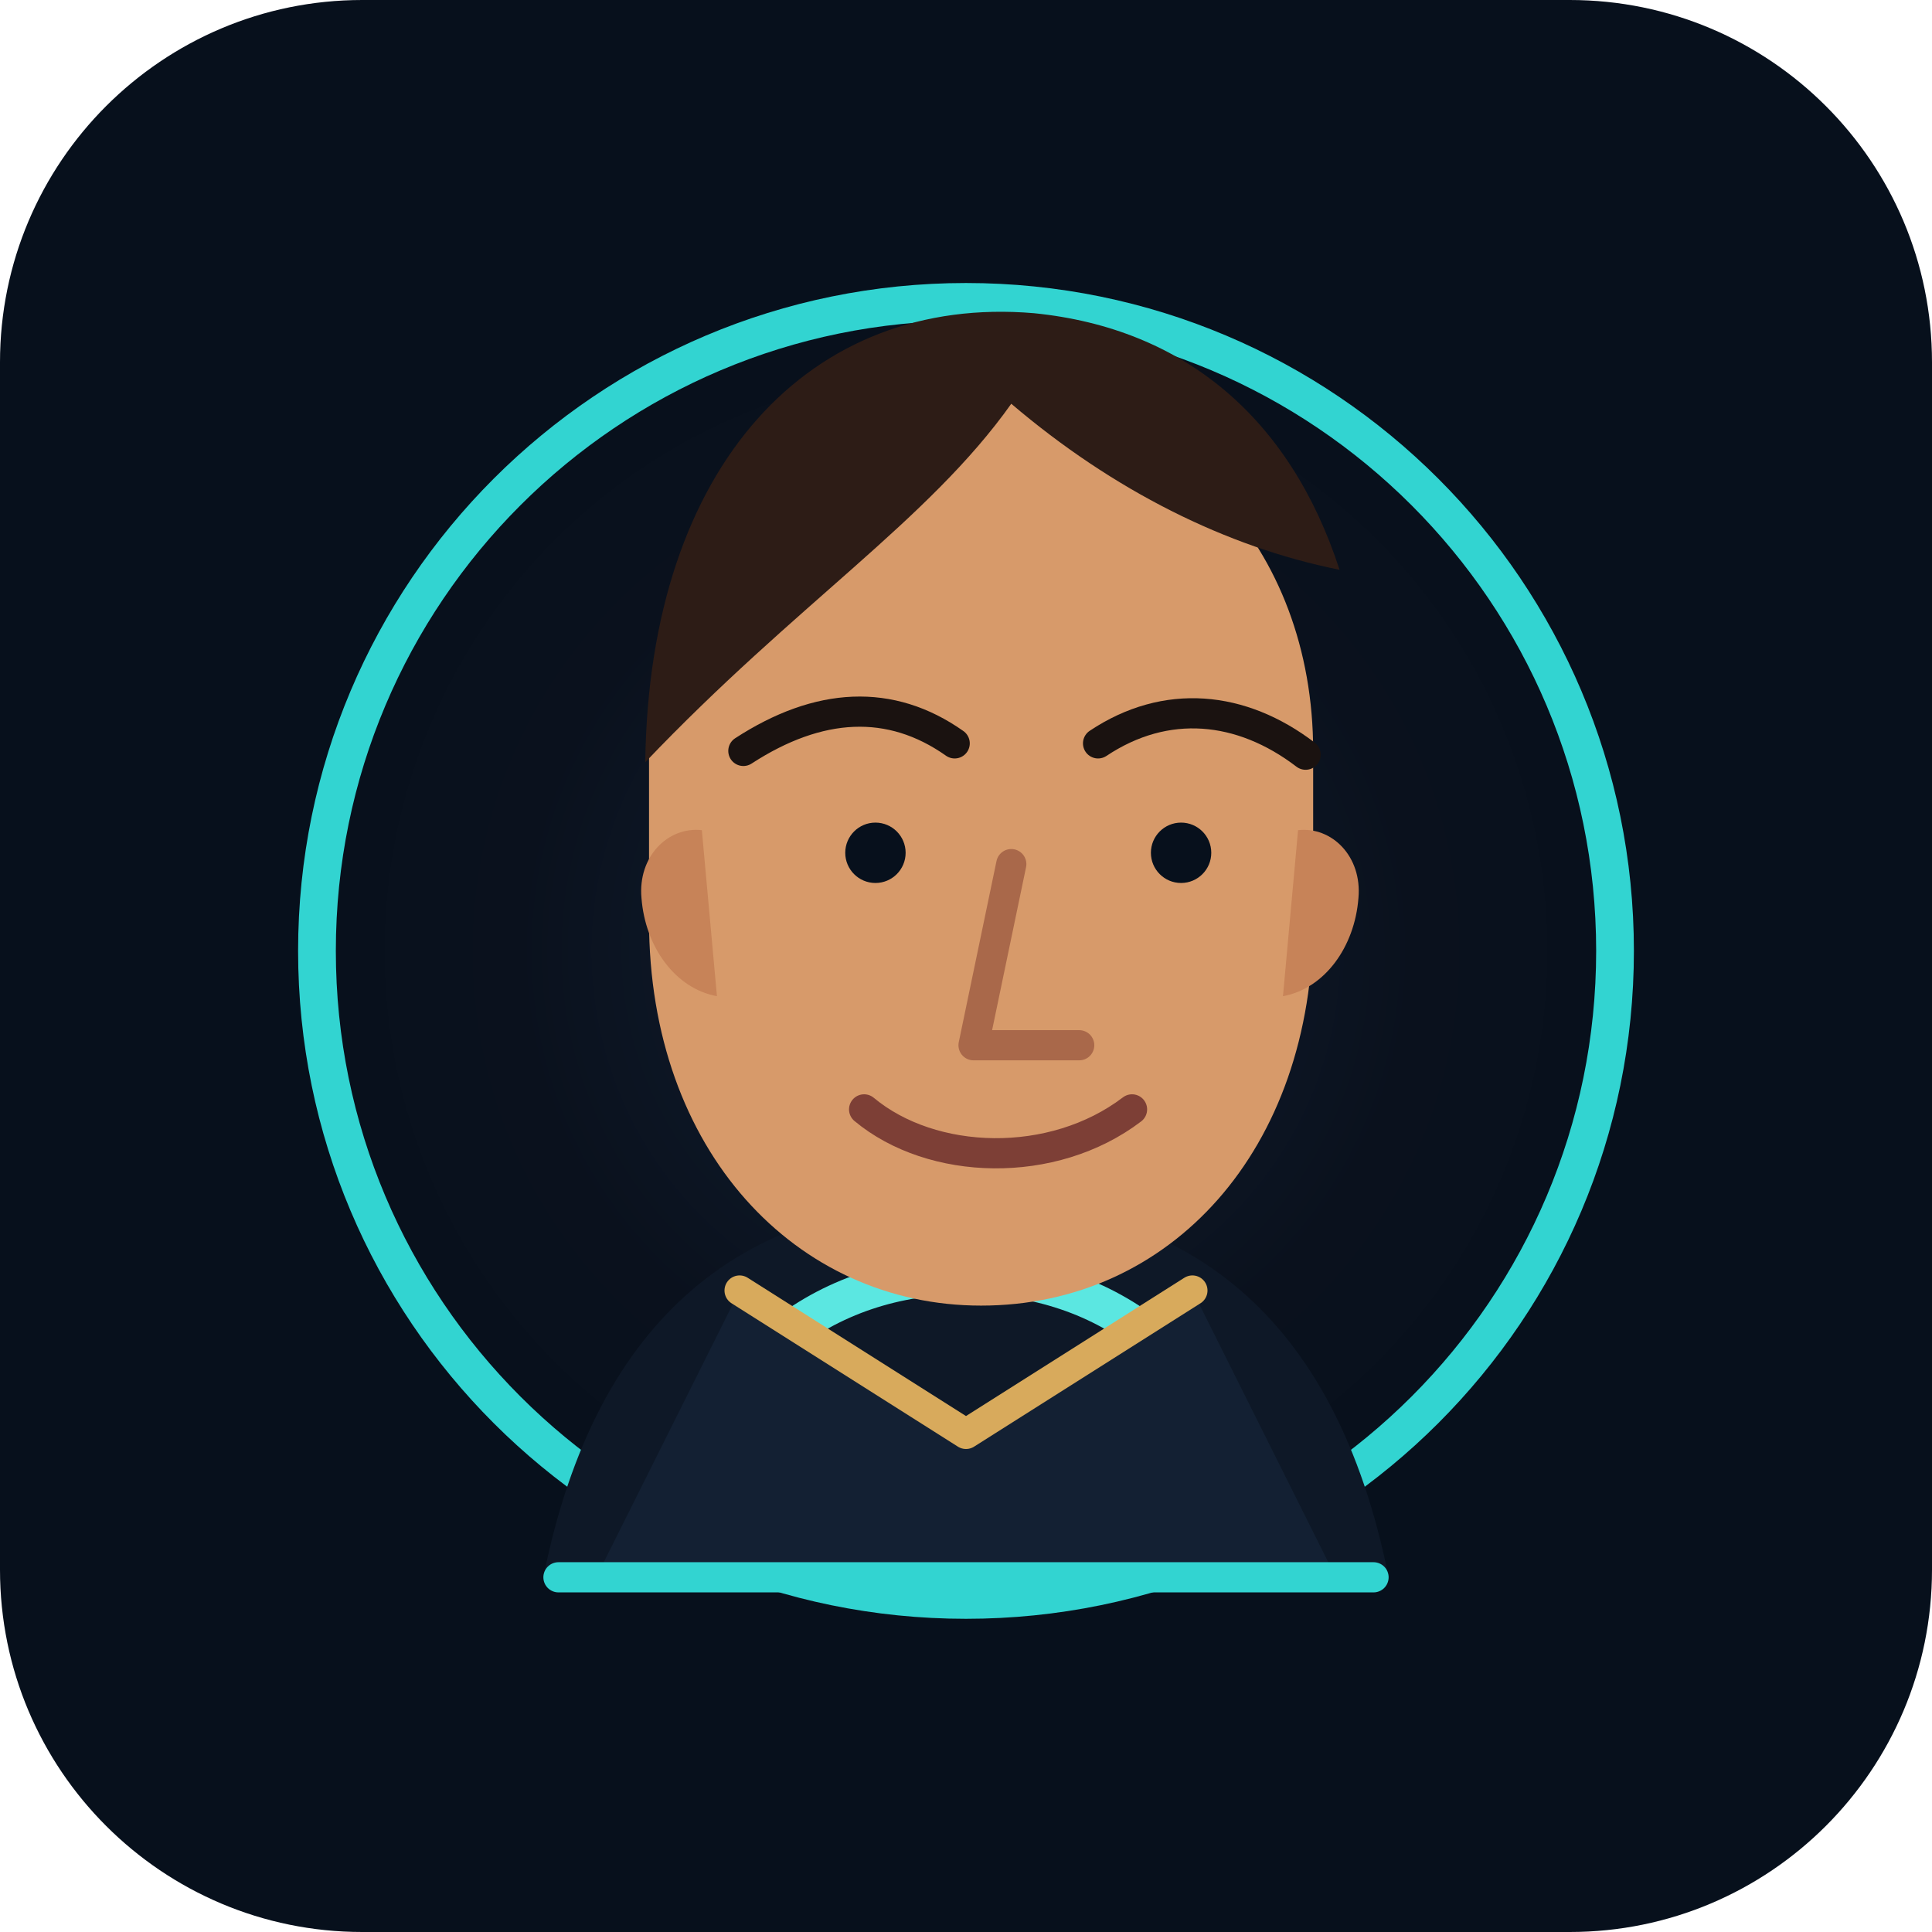
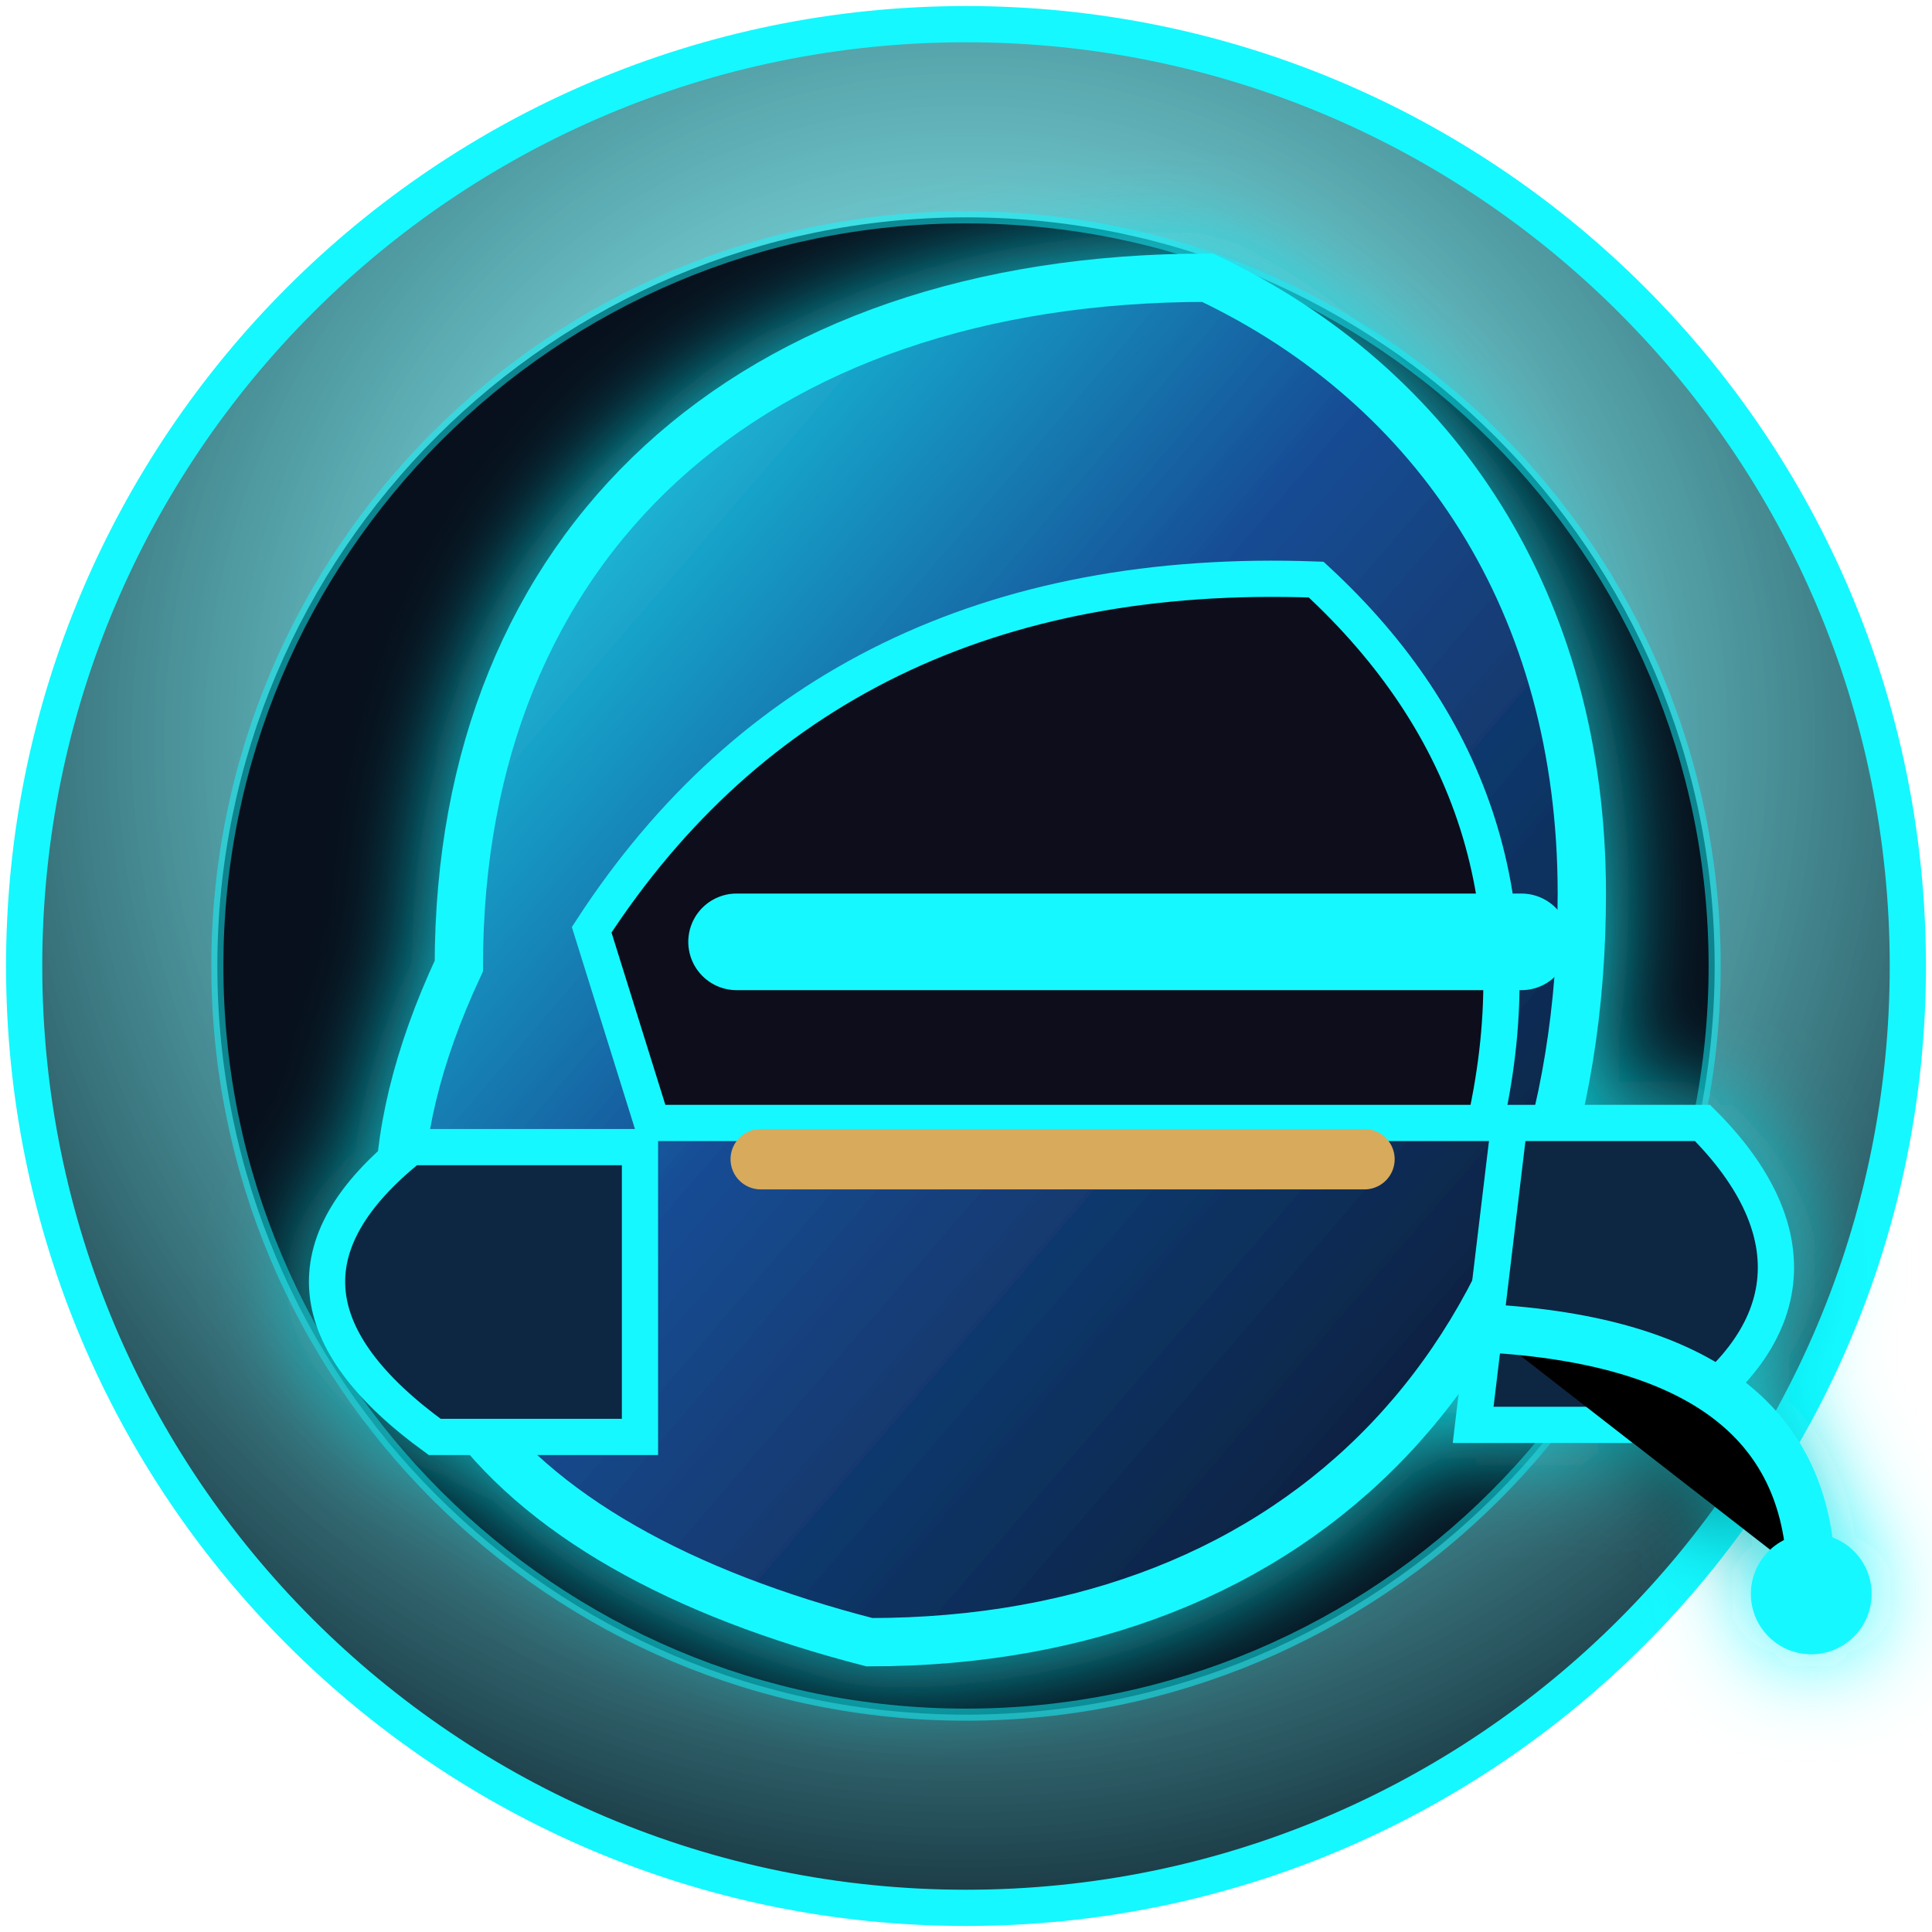
- <svg xmlns="http://www.w3.org/2000/svg" width="512" height="512" viewBox="0 0 512 512" fill="none">
-   <rect width="512" height="512" rx="96" fill="#07101C" />
-   <circle cx="256" cy="252" r="190" fill="url(#paint0_radial)" />
-   <circle cx="256" cy="252" r="172" stroke="#32D4D1" stroke-width="10" />
-   <path d="M144 418C158 348 198 318 256 318C314 318 354 348 368 418H144Z" fill="#0E1827" />
-   <path d="M175 409C187 360 219 338 256 338C293 338 325 360 337 409" stroke="#5BE7E1" stroke-width="10" stroke-linecap="round" />
-   <path d="M172 199C172 145 211 105 260 105C311 105 348 145 348 199V244C348 305 310 346 260 346C211 346 172 305 172 244V199Z" fill="#D79A6A" />
-   <path d="M186 220C177 219 169 227 170 238C171 251 179 262 190 264L186 220Z" fill="#C78358" />
-   <path d="M344 220C353 219 361 227 360 238C359 251 351 262 340 264L344 220Z" fill="#C78358" />
-   <path d="M171 202C172 123 215 78 274 83C314 87 342 111 355 151C325 145 295 130 268 107C246 138 211 160 171 202Z" fill="#2D1C16" />
-   <path d="M197 199C217 186 236 185 253 197" stroke="#1A1210" stroke-width="8" stroke-linecap="round" />
-   <path d="M291 197C309 185 329 187 346 200" stroke="#1A1210" stroke-width="8" stroke-linecap="round" />
-   <circle cx="232" cy="226" r="8" fill="#07101C" />
-   <circle cx="313" cy="226" r="8" fill="#07101C" />
-   <path d="M268 229L258 277H286" stroke="#A9684A" stroke-width="8" stroke-linecap="round" stroke-linejoin="round" />
-   <path d="M229 294C247 309 279 310 300 294" stroke="#7D3F36" stroke-width="8" stroke-linecap="round" />
-   <path d="M159 416L196 342L256 380L316 342L353 416H159Z" fill="#132033" />
-   <path d="M196 342L256 380L316 342" stroke="#D8AA5C" stroke-width="8" stroke-linecap="round" stroke-linejoin="round" />
-   <path d="M148 418H364" stroke="#32D4D1" stroke-width="8" stroke-linecap="round" />
+ <svg xmlns="http://www.w3.org/2000/svg" viewBox="0 0 160 160" role="img" aria-labelledby="title desc">
  <defs>
-     <radialGradient id="paint0_radial" cx="0" cy="0" r="1" gradientUnits="userSpaceOnUse" gradientTransform="translate(256 252) rotate(90) scale(190)">
-       <stop stop-color="#132033" />
-       <stop offset="0.63" stop-color="#0A111D" />
-       <stop offset="1" stop-color="#07101C" />
+     <radialGradient id="bg" cx=".5" cy=".38" r=".7">
+       <stop offset="0" stop-color="#15f8ff" stop-opacity=".35" />
+       <stop offset="1" stop-color="#07101c" />
    </radialGradient>
+     <linearGradient id="helmet" x1="0" y1="0" x2="1" y2="1">
+       <stop offset="0" stop-color="#1cfaff" />
+       <stop offset=".45" stop-color="#174d95" />
+       <stop offset="1" stop-color="#06101e" />
+     </linearGradient>
+     <filter id="glow">
+       <feGaussianBlur stdDeviation="4" result="blur" />
+       <feMerge>
+         <feMergeNode in="blur" />
+         <feMergeNode in="SourceGraphic" />
+       </feMerge>
+     </filter>
  </defs>
+   <circle cx="80" cy="80" r="78" fill="url(#bg)" stroke="#15f8ff" stroke-width="3" />
+   <circle cx="80" cy="80" r="62" fill="#07101c" stroke="#15f8ff" stroke-opacity=".5" />
+   <g filter="url(#glow)">
+     <path d="M38 80c0-35 24-57 62-57 19 9 31 27 31 51 0 38-23 62-59 62-31-8-48-26-34-56z" fill="url(#helmet)" stroke="#15f8ff" stroke-width="4" />
+     <path d="M49 77c13-20 33-30 60-29 13 12 18 27 14 45H54z" fill="#07101c" stroke="#15f8ff" stroke-width="3" />
+     <path d="M61 78h65" stroke="#15f8ff" stroke-width="8" stroke-linecap="round" />
+     <path d="M63 96h50" stroke="#d8aa5c" stroke-width="5" stroke-linecap="round" />
+     <path d="M34 95h19v24H36c-11-8-12-16-2-24zM125 93h16c9 9 8 18-3 25h-16z" fill="#0f2542" stroke="#15f8ff" stroke-width="3" />
+     <path d="M123 110c18 1 27 8 27 21" stroke="#15f8ff" stroke-width="4" stroke-linecap="round" />
+     <circle cx="150" cy="132" r="5" fill="#15f8ff" />
+   </g>
</svg>
